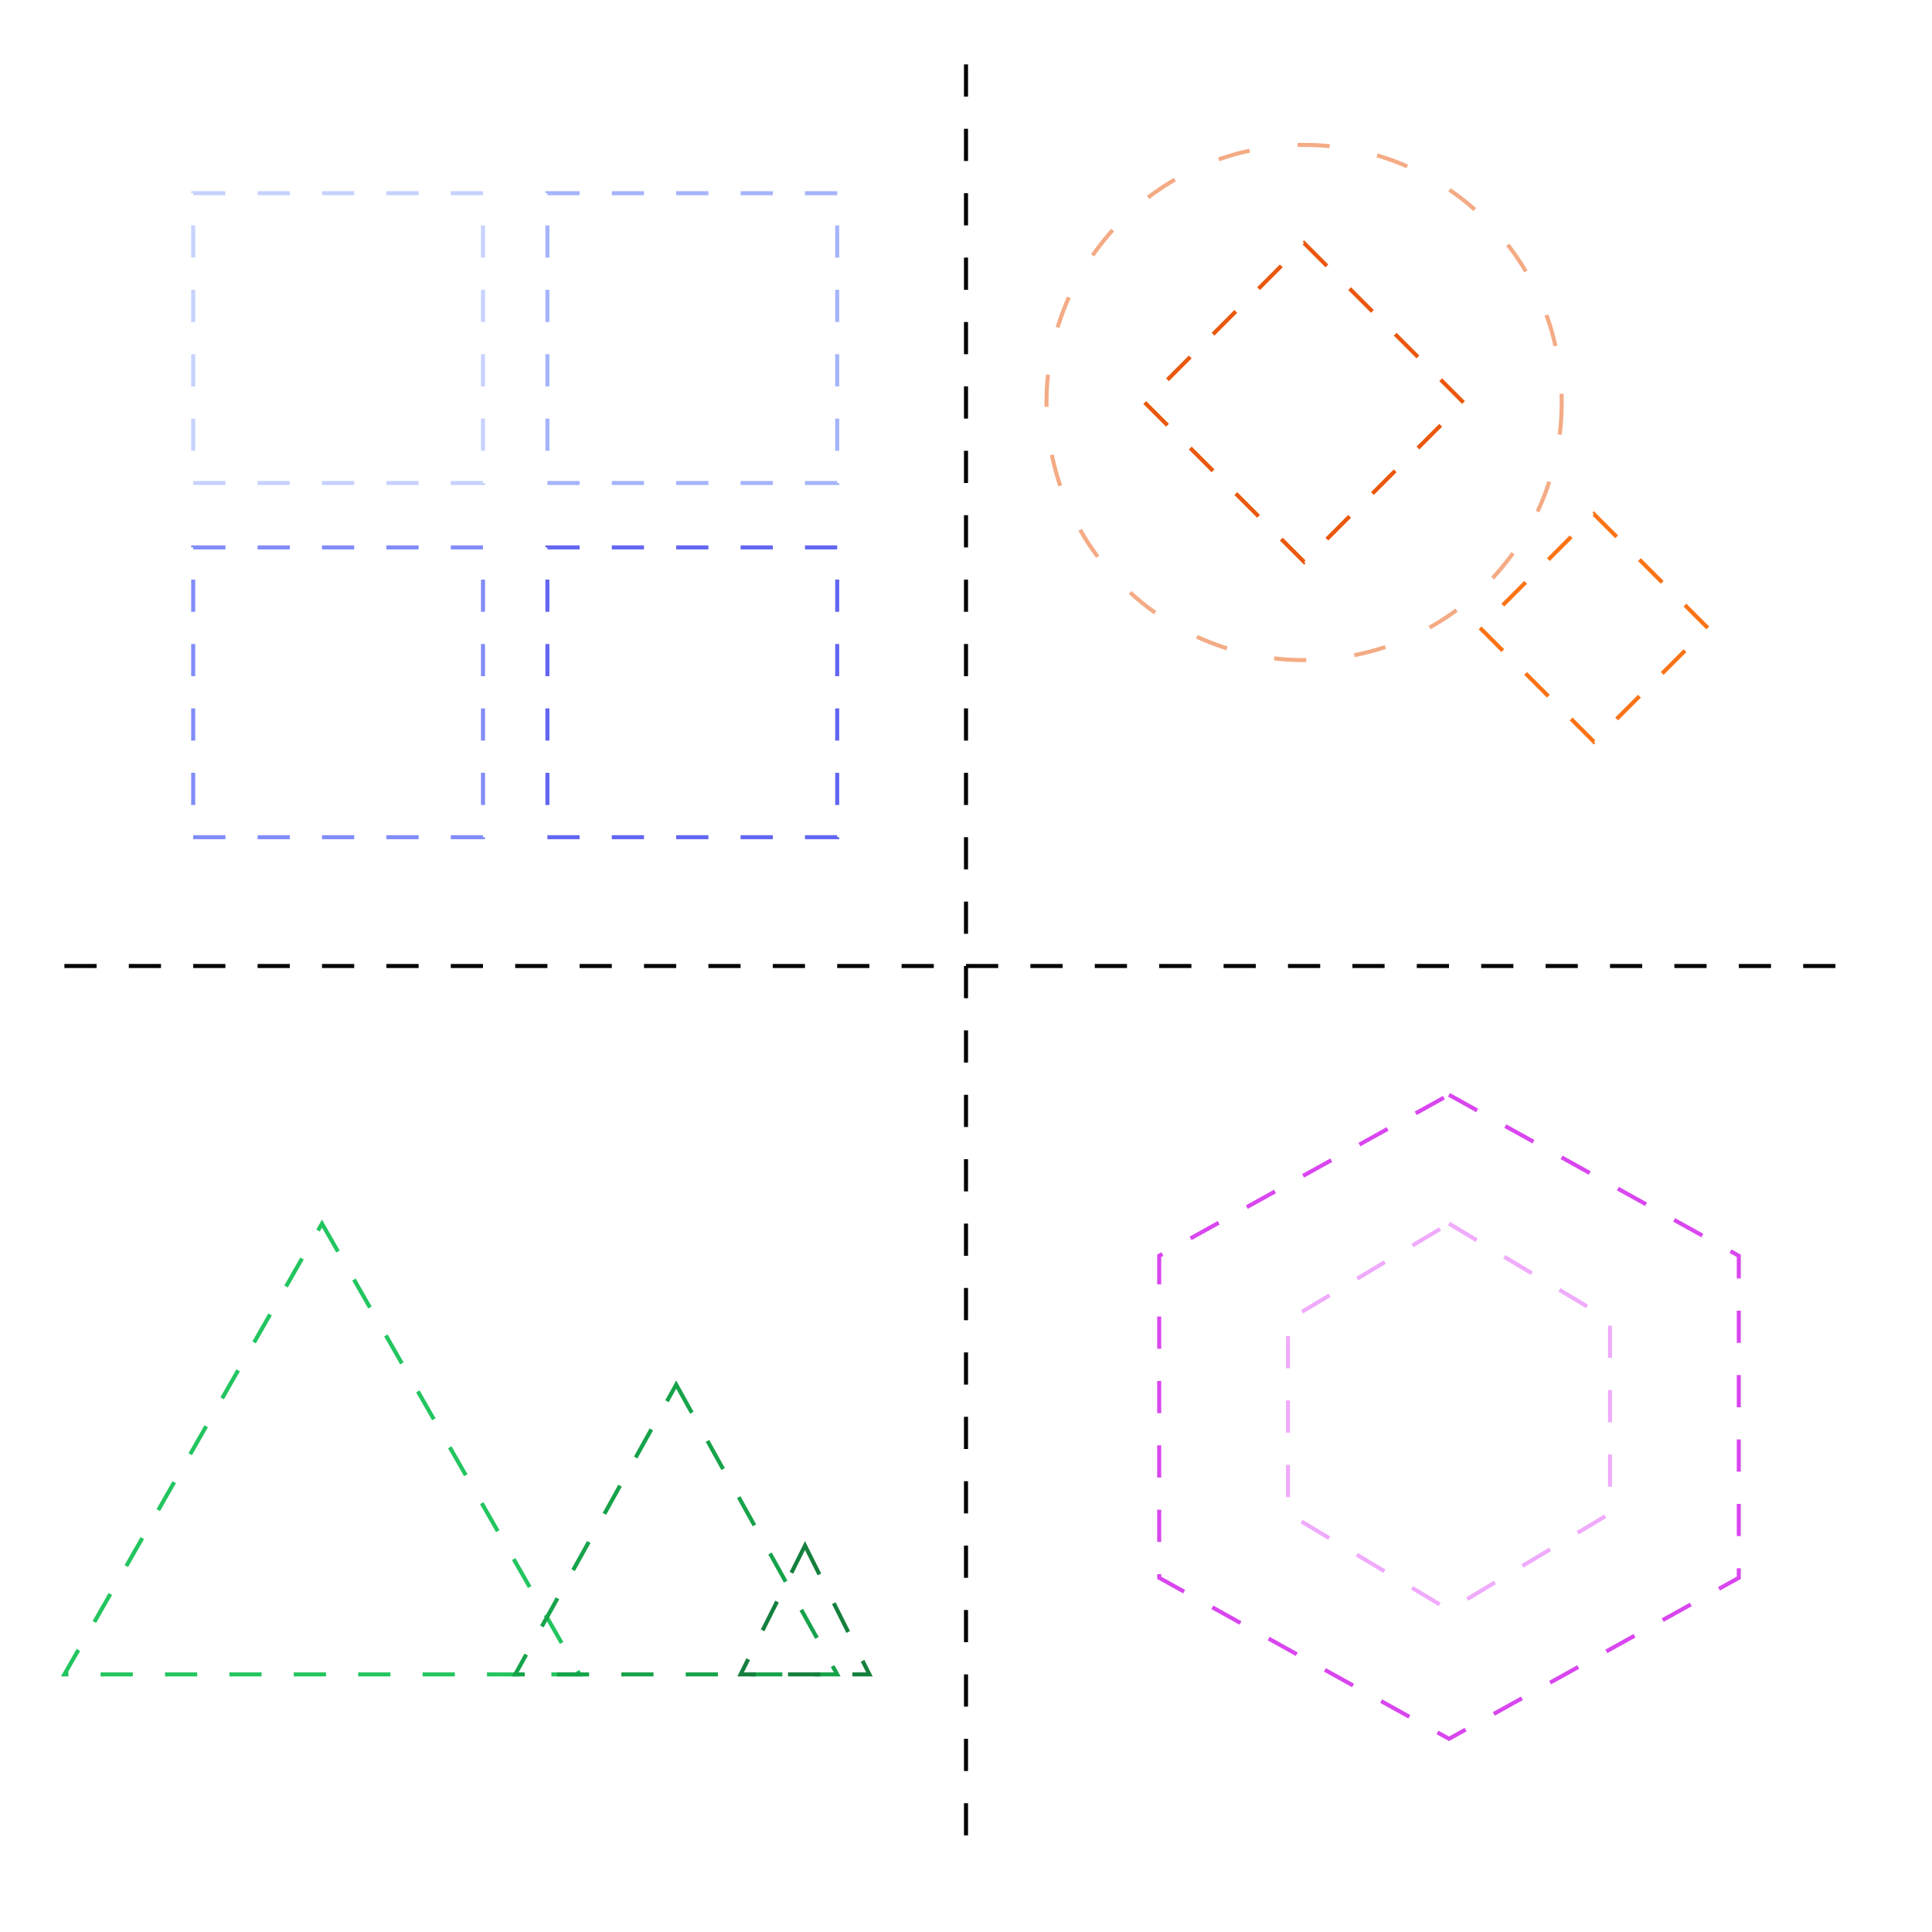
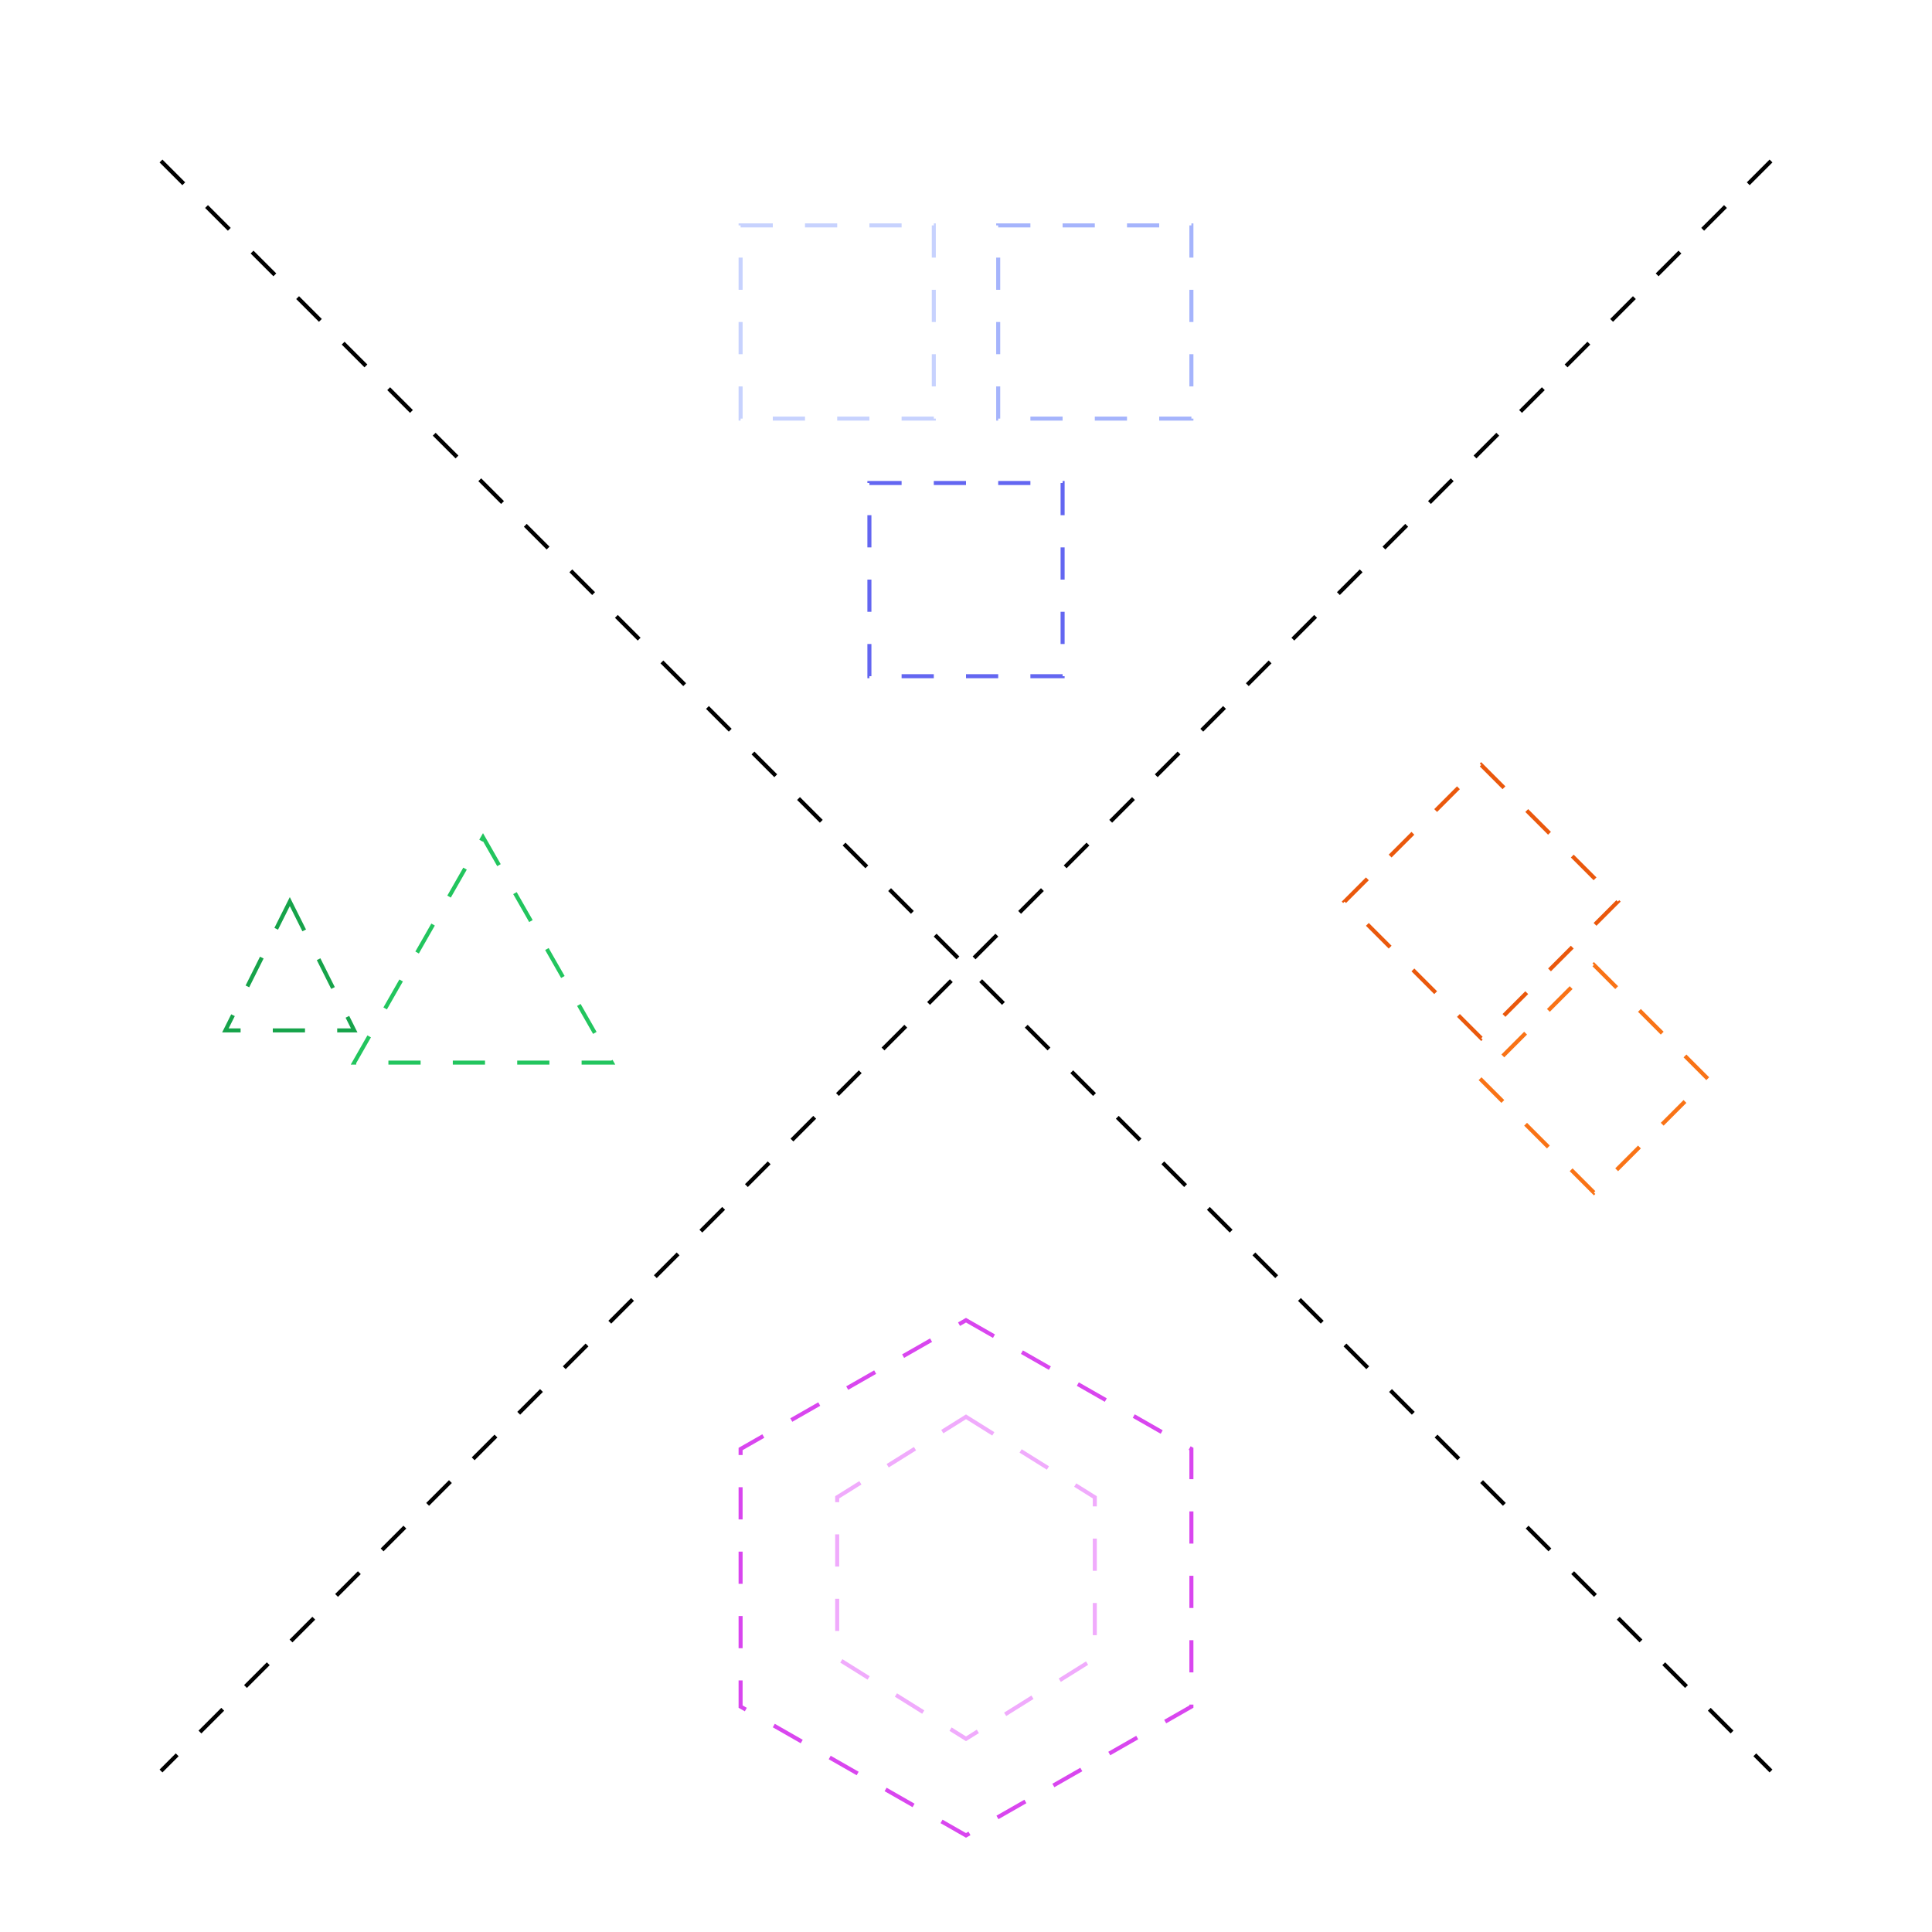
<svg xmlns="http://www.w3.org/2000/svg" viewBox="0 0 120 120" fill="none">
-   <line x1="60" y1="4" x2="60" y2="116" stroke="currentColor" stroke-width="0.25" stroke-dasharray="2 2" />
-   <line x1="4" y1="60" x2="116" y2="60" stroke="currentColor" stroke-width="0.25" stroke-dasharray="2 2" />
-   <rect x="12" y="12" width="18" height="18" stroke="#c7d2fe" stroke-width="0.25" stroke-dasharray="2 2" />
-   <rect x="34" y="12" width="18" height="18" stroke="#a5b4fc" stroke-width="0.25" stroke-dasharray="2 2" />
-   <rect x="12" y="34" width="18" height="18" stroke="#818cf8" stroke-width="0.25" stroke-dasharray="2 2" />
-   <rect x="34" y="34" width="18" height="18" stroke="#6366f1" stroke-width="0.25" stroke-dasharray="2 2" />
-   <rect x="74" y="18" width="14" height="14" stroke="#ea580c" stroke-width="0.25" stroke-dasharray="2 2" transform="rotate(45 81 25)" />
-   <circle cx="81" cy="25" r="16" stroke="#ea580c" stroke-width="0.25" stroke-dasharray="2 3" opacity="0.5" />
-   <rect x="94" y="34" width="10" height="10" stroke="#f97316" stroke-width="0.25" stroke-dasharray="2 2" transform="rotate(45 99 39)" />
-   <polygon points="20,76 36,104 4,104" stroke="#22c55e" stroke-width="0.25" stroke-dasharray="2 2" />
-   <polygon points="42,86 52,104 32,104" stroke="#16a34a" stroke-width="0.25" stroke-dasharray="2 2" />
-   <polygon points="50,96 54,104 46,104" stroke="#15803d" stroke-width="0.25" stroke-dasharray="2 2" />
-   <polygon points="90,68 108,78 108,98 90,108 72,98 72,78" stroke="#d946ef" stroke-width="0.25" stroke-dasharray="2 2" />
-   <polygon points="90,76 100,82 100,94 90,100 80,94 80,82" stroke="#f0abfc" stroke-width="0.25" stroke-dasharray="2 2" />
+   <line x1="10" y1="10" x2="110" y2="110" stroke="currentColor" stroke-width="0.25" stroke-dasharray="2 2" />
+   <line x1="110" y1="10" x2="10" y2="110" stroke="currentColor" stroke-width="0.25" stroke-dasharray="2 2" />
+   <rect x="46" y="14" width="12" height="12" stroke="#c7d2fe" stroke-width="0.25" stroke-dasharray="2 2" />
+   <rect x="62" y="14" width="12" height="12" stroke="#a5b4fc" stroke-width="0.25" stroke-dasharray="2 2" />
+   <rect x="54" y="30" width="12" height="12" stroke="#6366f1" stroke-width="0.25" stroke-dasharray="2 2" />
+   <rect x="86" y="50" width="12" height="12" stroke="#ea580c" stroke-width="0.25" stroke-dasharray="2 2" transform="rotate(45 92 56)" />
+   <rect x="94" y="62" width="10" height="10" stroke="#f97316" stroke-width="0.25" stroke-dasharray="2 2" transform="rotate(45 99 67)" />
+   <polygon points="60,82 74,90 74,106 60,114 46,106 46,90" stroke="#d946ef" stroke-width="0.25" stroke-dasharray="2 2" />
+   <polygon points="60,88 68,93 68,103 60,108 52,103 52,93" stroke="#f0abfc" stroke-width="0.25" stroke-dasharray="2 2" />
+   <polygon points="30,52 38,66 22,66" stroke="#22c55e" stroke-width="0.25" stroke-dasharray="2 2" />
+   <polygon points="18,56 22,64 14,64" stroke="#16a34a" stroke-width="0.25" stroke-dasharray="2 2" />
</svg>
